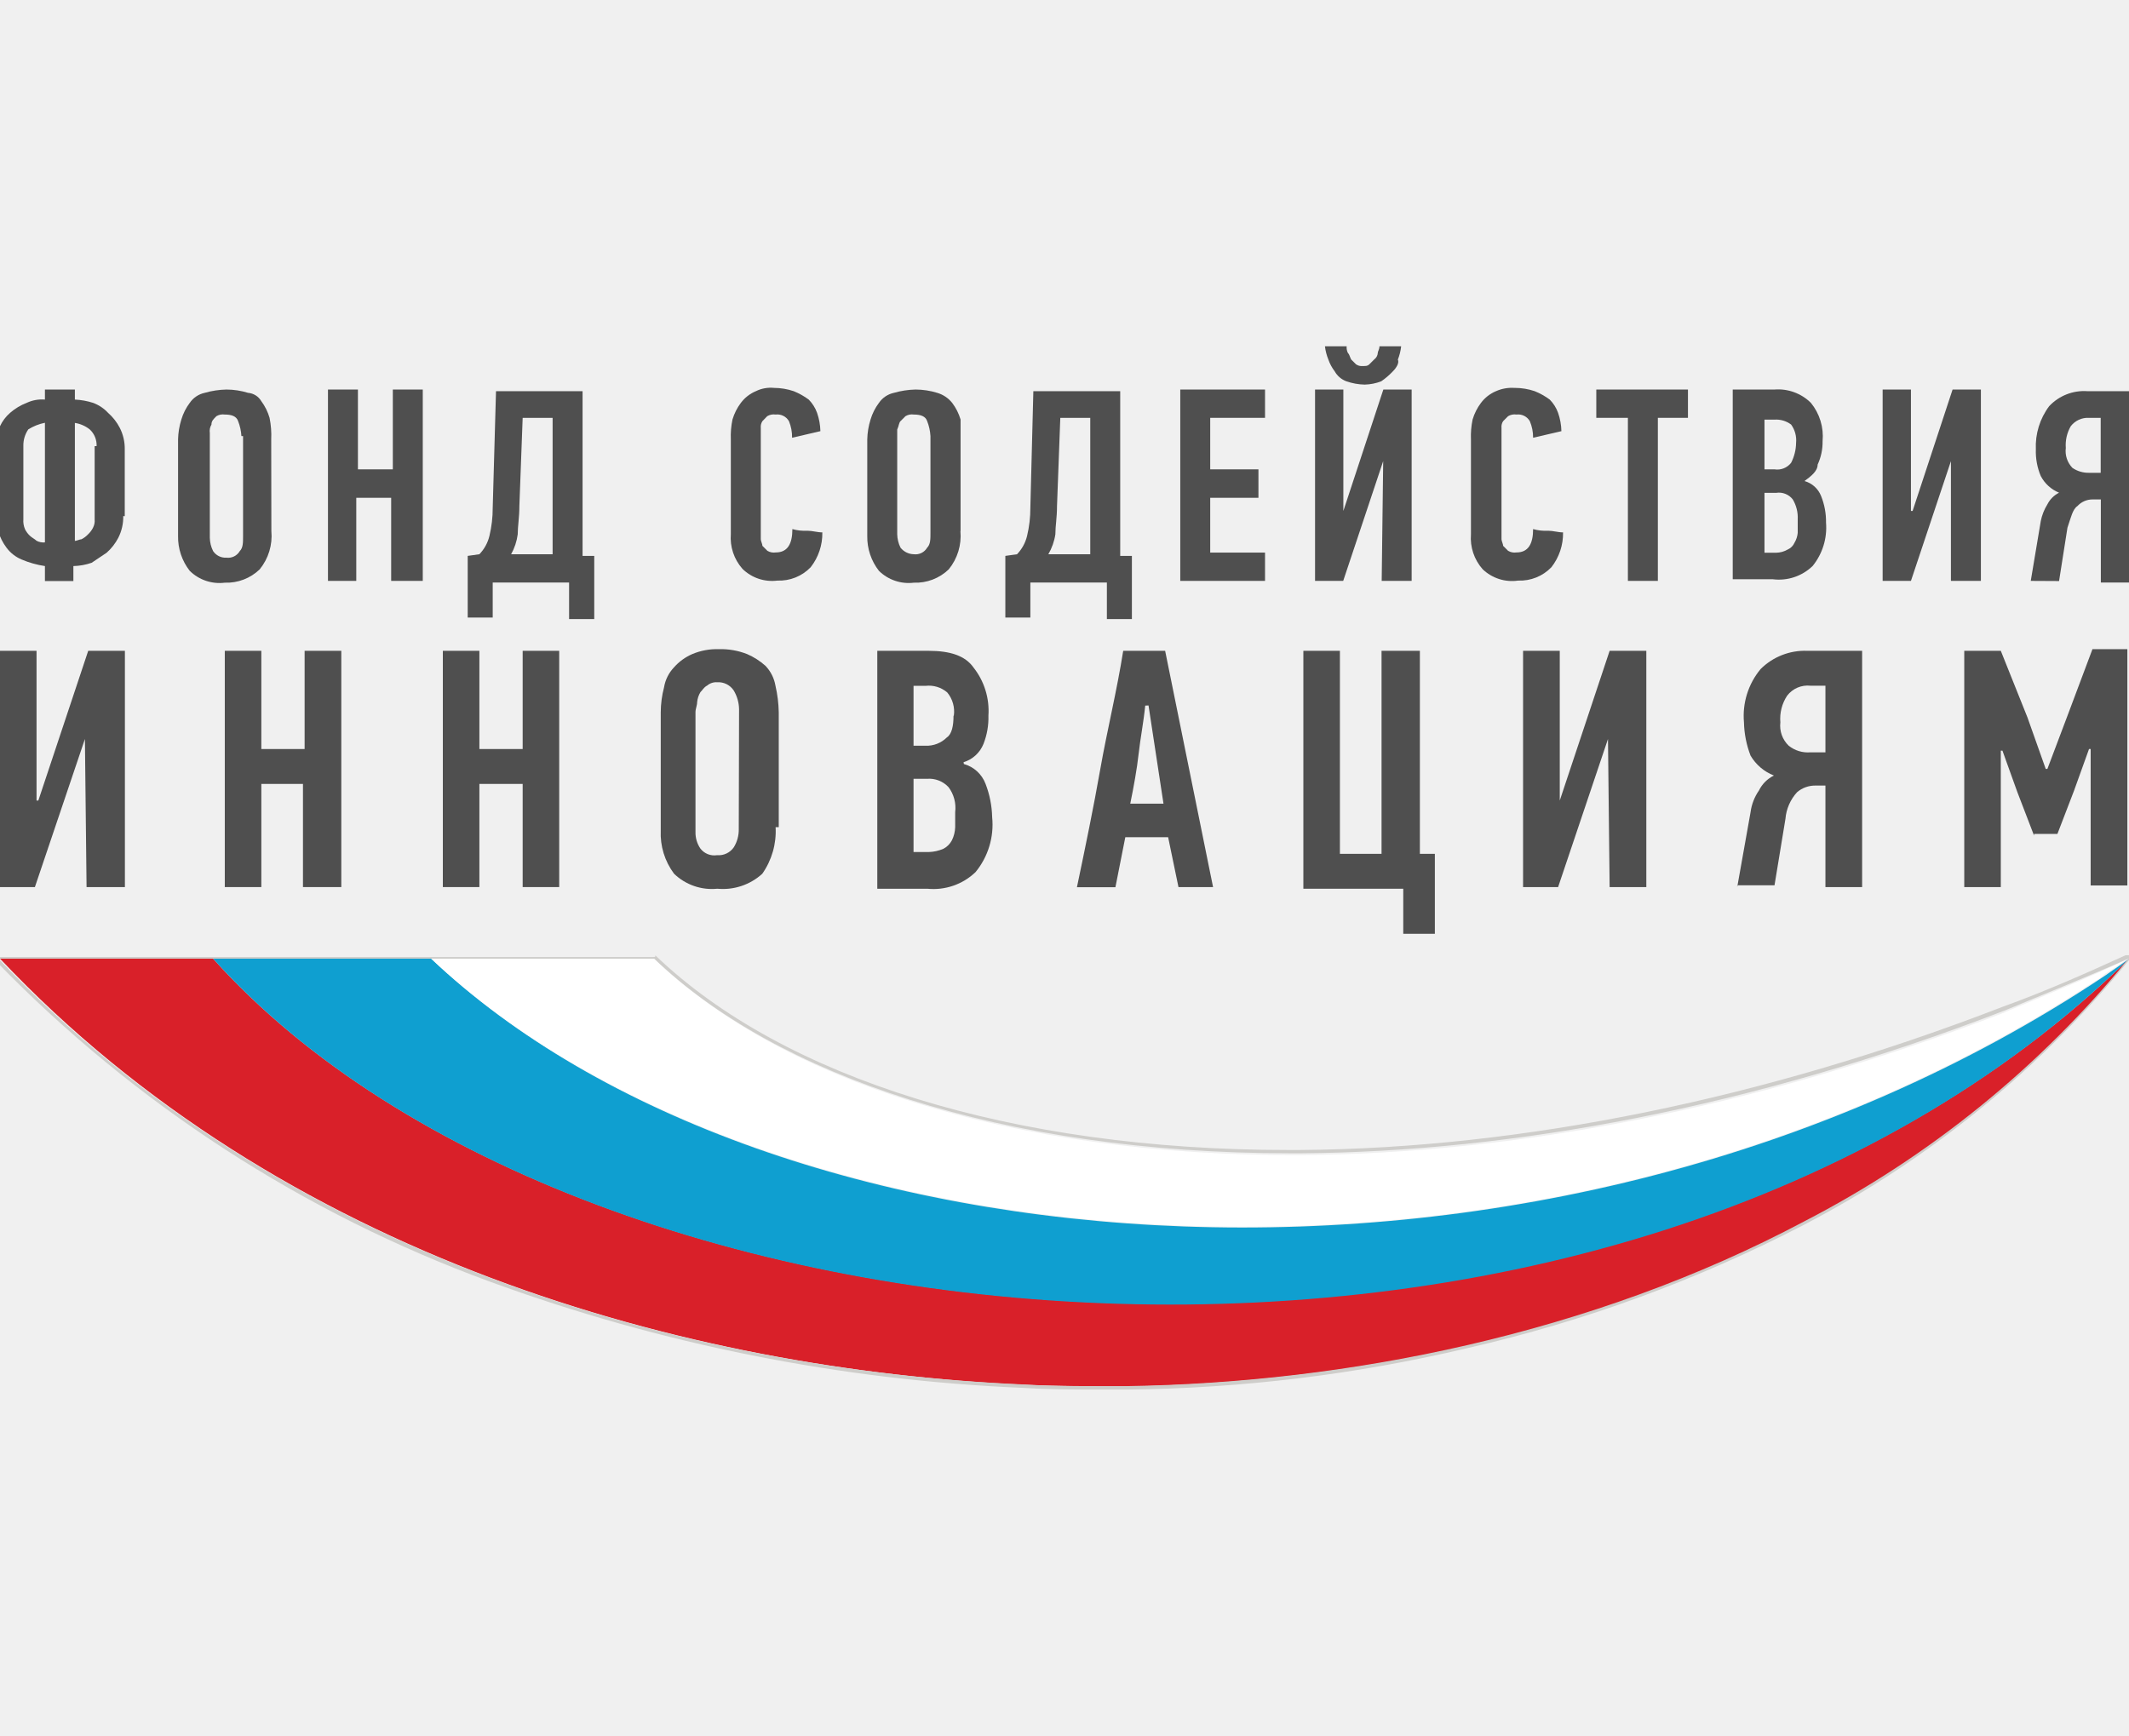
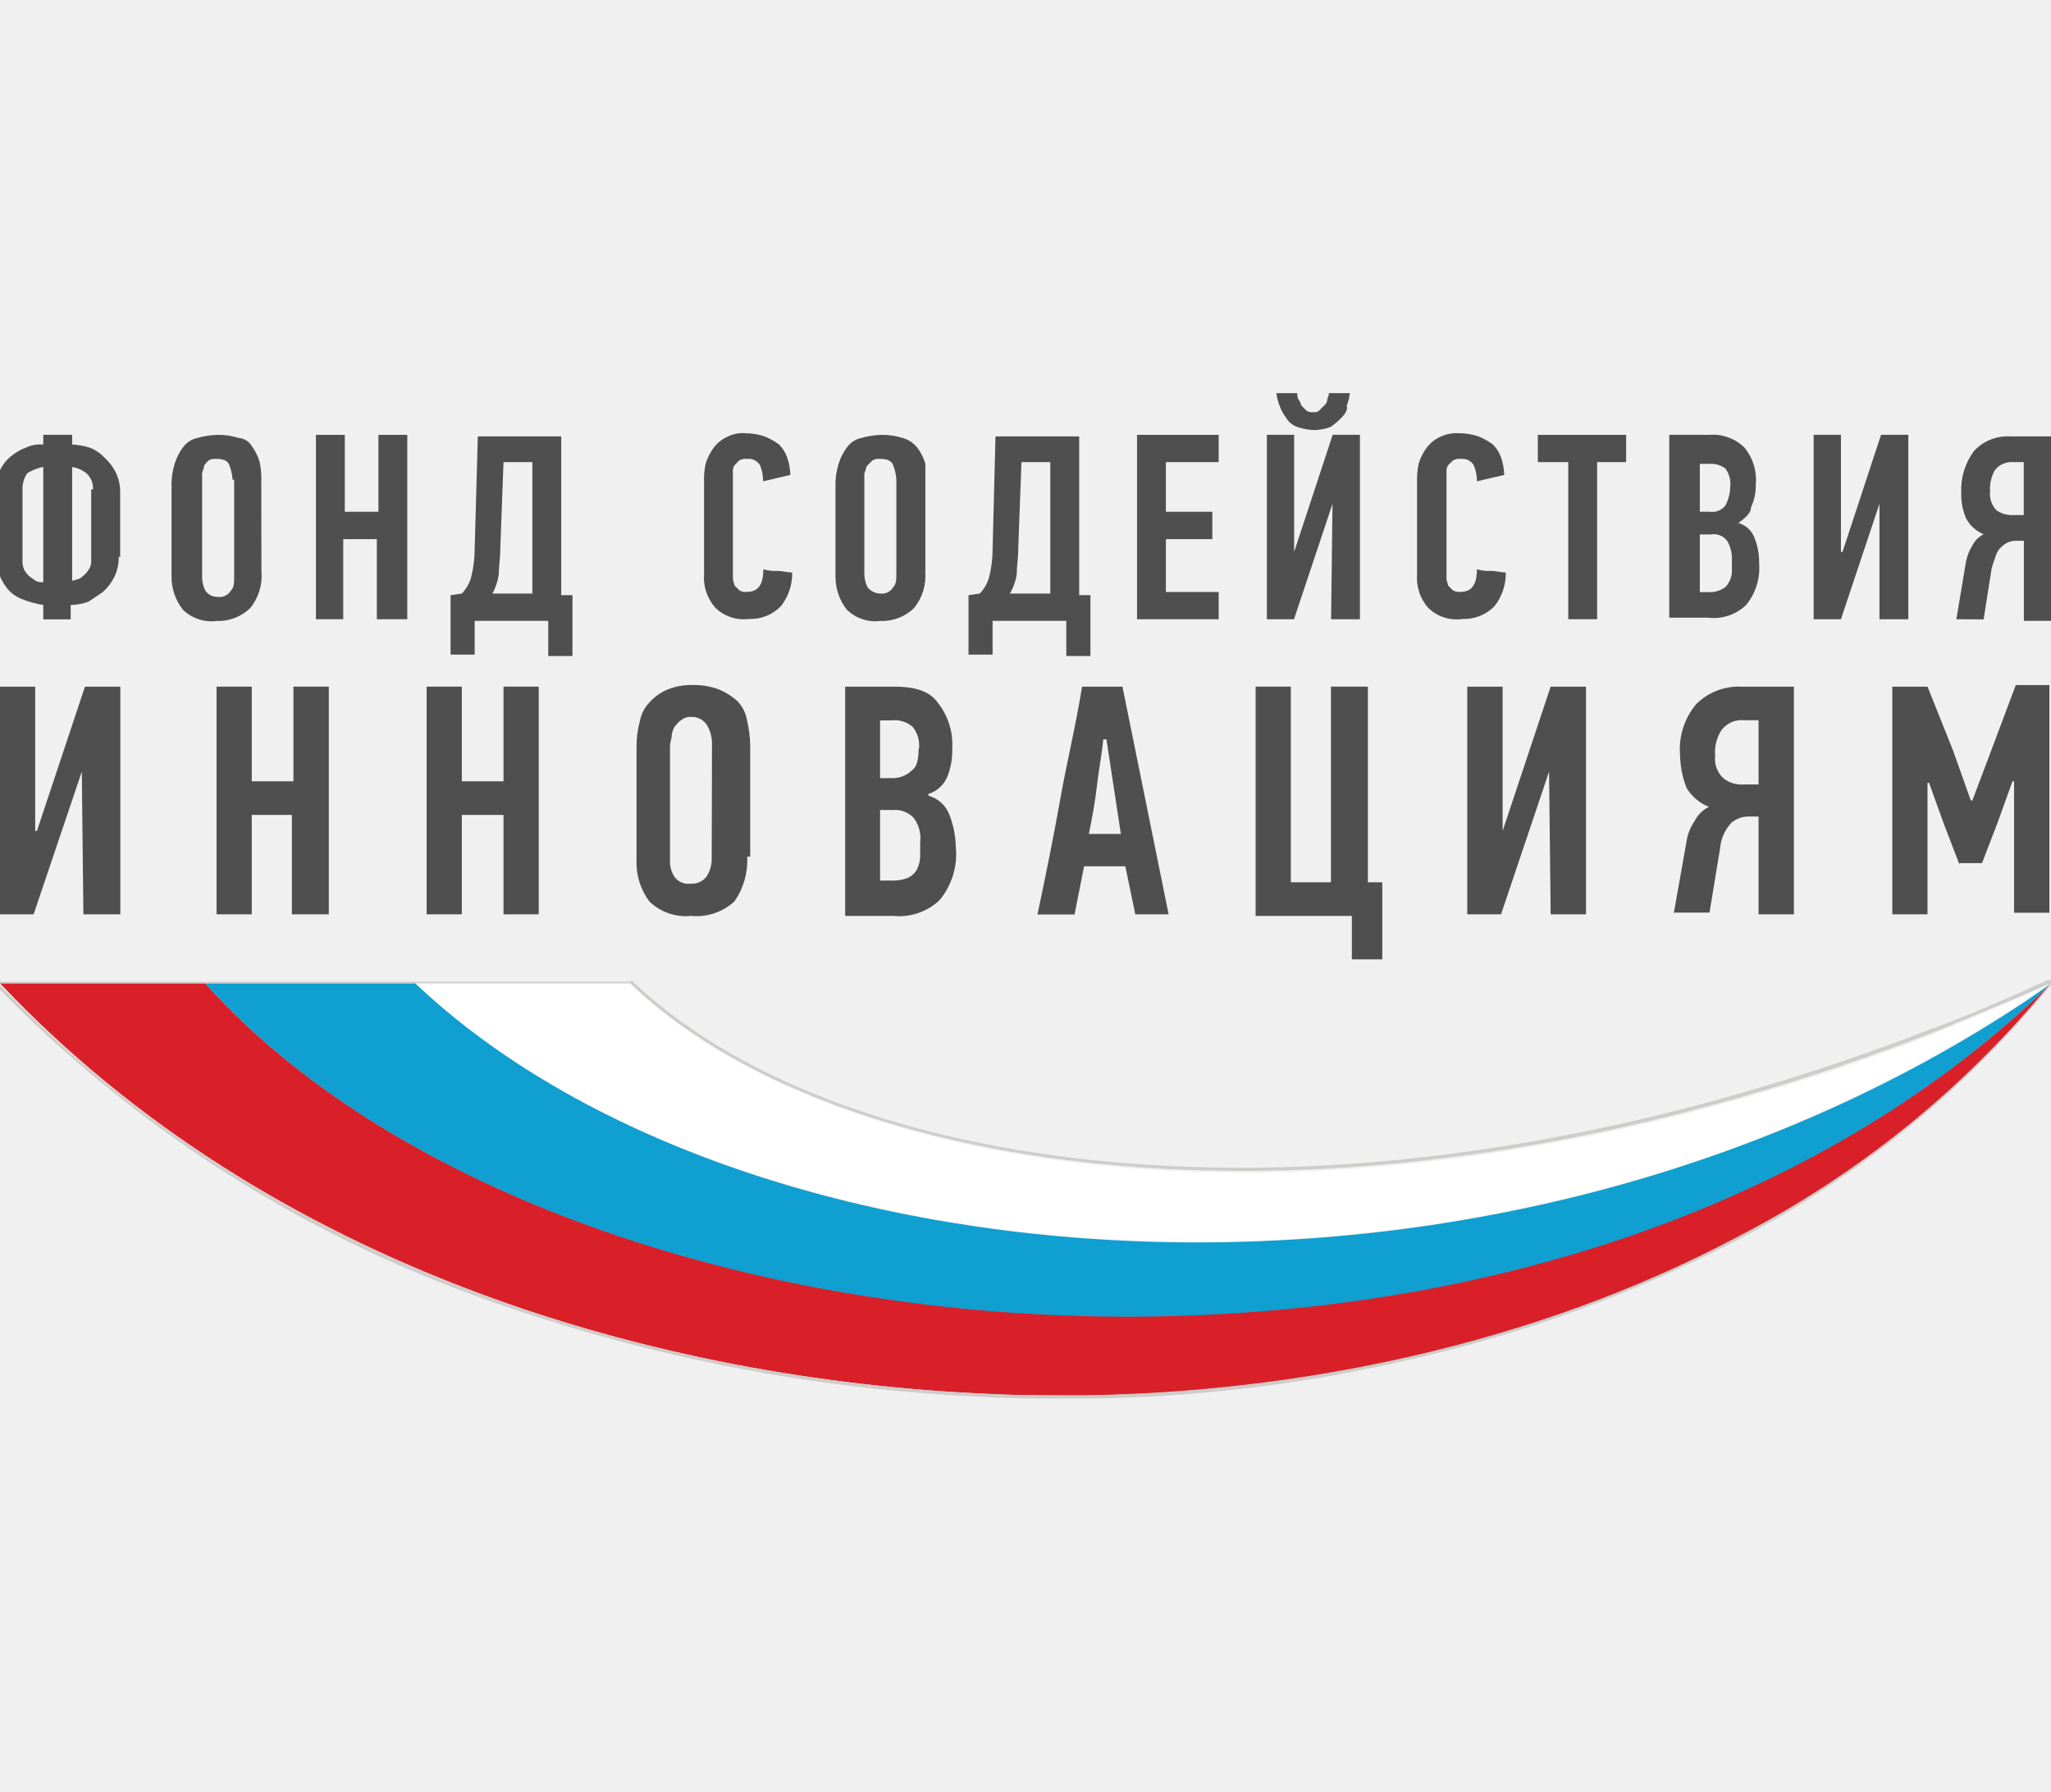
- <svg xmlns="http://www.w3.org/2000/svg" width="30.15mm" height="24.59mm" viewBox="0 0 142.16 69.69">
+ <svg xmlns="http://www.w3.org/2000/svg" width="28.15mm" height="24.59mm" viewBox="0 0 142.16 69.69">
  <g>
    <path d="M8.23,11.34a3.08,3.08,0,0,1-.33,1.45,3.48,3.48,0,0,1-.78,1l-1,.67a4,4,0,0,1-1.22.22v1H3v-1a6.35,6.35,0,0,1-1.56-.44,2.42,2.42,0,0,1-1-.78,3.5,3.5,0,0,1-.56-1.11,5.68,5.68,0,0,1-.22-1.45V6.78A3.08,3.08,0,0,1,0,5.34a2.66,2.66,0,0,1,.67-.89,3.67,3.67,0,0,1,1.11-.67A2.39,2.39,0,0,1,3,3.56V2.89H5v.67a4.74,4.74,0,0,1,1.22.22,2.62,2.62,0,0,1,1,.67,3.44,3.44,0,0,1,.78,1,3.06,3.06,0,0,1,.33,1.45v4.45ZM3,5.11a3.33,3.33,0,0,0-1.11.44,1.88,1.88,0,0,0-.33,1.11v4.89a1.41,1.41,0,0,0,.11.67,1.55,1.55,0,0,0,.33.44c.11.11.33.22.44.33a1,1,0,0,0,.56.11ZM6.45,6.67A1.43,1.43,0,0,0,6,5.56a2.1,2.1,0,0,0-1-.44V13c.11,0,.33-.11.44-.11a1.55,1.55,0,0,0,.44-.33,1.54,1.54,0,0,0,.33-.44,1,1,0,0,0,.11-.56V6.67Z" style="fill: #4f4f4f" />
    <path d="M18.12,12.34a3.53,3.53,0,0,1-.78,2.56,3.18,3.18,0,0,1-2.33.89A2.83,2.83,0,0,1,12.67,15a3.67,3.67,0,0,1-.78-2.33V6.22a4.82,4.82,0,0,1,.22-1.33,3.52,3.52,0,0,1,.56-1.11,1.62,1.62,0,0,1,1-.67,5.63,5.63,0,0,1,1.45-.22,4.92,4.92,0,0,1,1.44.22,1.13,1.13,0,0,1,.89.56A3.48,3.48,0,0,1,18,4.78a5.87,5.87,0,0,1,.11,1.45ZM16.12,6a3.25,3.25,0,0,0-.22-1c-.11-.33-.44-.44-.89-.44a.84.84,0,0,0-.56.11c-.22.22-.33.33-.33.56a.84.84,0,0,0-.11.56v7a2.08,2.08,0,0,0,.22.89,1,1,0,0,0,.89.44.9.9,0,0,0,.89-.44c.22-.22.22-.56.22-1V6Z" style="fill: #4f4f4f" />
    <polygon points="26.12 15.67 26.12 10.12 23.79 10.12 23.79 15.67 21.9 15.67 21.9 2.89 23.9 2.89 23.9 8.22 26.23 8.22 26.23 2.89 28.23 2.89 28.23 15.67 26.12 15.67" style="fill: #4f4f4f" />
    <path d="M32.9,15.67v2.45H31.23V14l.78-.11a2.65,2.65,0,0,0,.67-1.22,7.93,7.93,0,0,0,.22-1.89L33.12,3H38.9V14h.78v4.22H38V15.78H32.9Zm1.78-5c0,.78-.11,1.33-.11,1.89a3.75,3.75,0,0,1-.44,1.33H36.9V4.78h-2Z" style="fill: #4f4f4f" />
    <path d="M51.68,2.78A4.15,4.15,0,0,1,53,3a4.5,4.5,0,0,1,1,.56,2.42,2.42,0,0,1,.56.89,4,4,0,0,1,.22,1.22l-1.89.44A2.77,2.77,0,0,0,52.68,5a.9.9,0,0,0-.89-.44.83.83,0,0,0-.56.11L50.91,5a.67.67,0,0,0-.11.44v7.45c0,.11.11.33.11.44l.33.33a.83.83,0,0,0,.56.11c.78,0,1.11-.56,1.11-1.56a3.07,3.07,0,0,0,1,.11c.33,0,.67.11,1,.11a3.66,3.66,0,0,1-.78,2.33,2.92,2.92,0,0,1-2.22.89,2.82,2.82,0,0,1-2.33-.78,3.13,3.13,0,0,1-.78-2.33V6.22a5.41,5.41,0,0,1,.11-1.33,3.52,3.52,0,0,1,.56-1.11,2.42,2.42,0,0,1,1-.78,2.26,2.26,0,0,1,1.22-.22" style="fill: #4f4f4f" />
    <path d="M64.13,12.34a3.53,3.53,0,0,1-.78,2.56,3.18,3.18,0,0,1-2.33.89A2.83,2.83,0,0,1,58.69,15a3.68,3.68,0,0,1-.78-2.33V6.22a4.81,4.81,0,0,1,.22-1.33,3.5,3.5,0,0,1,.56-1.11,1.62,1.62,0,0,1,1-.67,5.63,5.63,0,0,1,1.45-.22,4.93,4.93,0,0,1,1.44.22,2,2,0,0,1,1,.67,3.48,3.48,0,0,1,.56,1.11v7.45ZM62.13,6a3.25,3.25,0,0,0-.22-1c-.11-.33-.44-.44-.89-.44a.83.83,0,0,0-.56.11L60.13,5c-.11.11-.11.33-.22.56v7a2.11,2.11,0,0,0,.22.89,1.16,1.16,0,0,0,.89.44.9.9,0,0,0,.89-.44c.22-.22.22-.56.22-1Z" style="fill: #4f4f4f" />
    <path d="M68.8,15.67v2.45H67.13V14l.78-.11a2.65,2.65,0,0,0,.67-1.22,7.93,7.93,0,0,0,.22-1.89L69,3H74.8V14h.78v4.22H73.91V15.78H68.8Zm1.78-5c0,.78-.11,1.33-.11,1.89A3.75,3.75,0,0,1,70,13.89H72.8V4.78h-2Z" style="fill: #4f4f4f" />
    <polygon points="78.81 15.67 78.81 2.89 84.47 2.89 84.47 4.78 80.81 4.78 80.81 8.22 84.03 8.22 84.03 10.12 80.81 10.12 80.81 13.78 84.47 13.78 84.47 15.67 78.81 15.67" style="fill: #4f4f4f" />
    <path d="M92.36,7.67l-2.67,8H87.81V2.89H89.7V11l2.67-8.11h1.89V15.67h-2ZM89.92,0A.84.84,0,0,0,90,.44c.11.11.11.22.22.44l.33.33a.67.67,0,0,0,.44.11c.22,0,.33,0,.44-.11l.33-.33A.58.58,0,0,0,92,.44c0-.11.11-.22.11-.44h1.45a3.48,3.48,0,0,1-.22.89c.11.22-.11.56-.33.78a4.84,4.84,0,0,1-.78.67,3.29,3.29,0,0,1-1.11.22,4,4,0,0,1-1.22-.22,1.49,1.49,0,0,1-.78-.67A2.81,2.81,0,0,1,88.7.89,3.44,3.44,0,0,1,88.47,0Z" style="fill: #4f4f4f" />
    <path d="M101.15,2.78a4.14,4.14,0,0,1,1.33.22,4.51,4.51,0,0,1,1,.56,2.43,2.43,0,0,1,.56.89,4,4,0,0,1,.22,1.22l-1.89.44A2.77,2.77,0,0,0,102.15,5a.9.9,0,0,0-.89-.44.83.83,0,0,0-.56.11l-.33.33a.67.67,0,0,0-.11.44v7.45c0,.11.11.33.11.44l.33.33a.83.83,0,0,0,.56.11c.78,0,1.11-.56,1.11-1.56a3.07,3.07,0,0,0,1,.11c.33,0,.67.11,1,.11a3.66,3.66,0,0,1-.78,2.33,2.92,2.92,0,0,1-2.22.89A2.83,2.83,0,0,1,99,14.89a3.14,3.14,0,0,1-.78-2.33V6.22a5.41,5.41,0,0,1,.11-1.33,3.5,3.5,0,0,1,.56-1.11,2.42,2.42,0,0,1,1-.78,2.6,2.6,0,0,1,1.22-.22" style="fill: #4f4f4f" />
    <polygon points="110.7 4.78 110.7 15.67 108.7 15.67 108.7 4.78 106.59 4.78 106.59 2.89 112.71 2.89 112.71 4.78 110.7 4.78" style="fill: #4f4f4f" />
    <path d="M120.49,9a1.68,1.68,0,0,1,1.11,1,4.59,4.59,0,0,1,.33,1.78,4.08,4.08,0,0,1-.89,2.89,3.24,3.24,0,0,1-2.67.89h-2.67V2.89h2.78a3.11,3.11,0,0,1,2.44.89,3.53,3.53,0,0,1,.78,2.56,3.56,3.56,0,0,1-.33,1.56c0,.44-.44.78-.89,1.11m-.55-2.56a1.79,1.79,0,0,0-.33-1.22,1.66,1.66,0,0,0-1.11-.33h-.67V8.22h.67a1.17,1.17,0,0,0,1.11-.44,3,3,0,0,0,.33-1.33m.11,5.11a2.37,2.37,0,0,0-.33-1.33,1.17,1.17,0,0,0-1.11-.44h-.78v4h.78a1.61,1.61,0,0,0,.78-.22.87.87,0,0,0,.44-.44,1.58,1.58,0,0,0,.22-.67Z" style="fill: #4f4f4f" />
    <polygon points="130.27 7.67 127.6 15.67 125.71 15.67 125.71 2.89 127.6 2.89 127.6 11 127.71 11 130.38 2.89 132.27 2.89 132.27 15.67 130.27 15.67 130.27 7.67" style="fill: #4f4f4f" />
    <path d="M135.6,15.67l.67-4a3.33,3.33,0,0,1,.44-1.11,1.75,1.75,0,0,1,.78-.78,2.41,2.41,0,0,1-1.22-1.11,4.21,4.21,0,0,1-.33-1.78A4.48,4.48,0,0,1,136.83,4a3.19,3.19,0,0,1,2.56-1h2.89V15.78h-2V10.23h-.56a1.36,1.36,0,0,0-1,.44c-.33.22-.44.78-.67,1.45l-.56,3.56Zm3.89-10.89a1.44,1.44,0,0,0-1.22.56,2.52,2.52,0,0,0-.33,1.45,1.62,1.62,0,0,0,.44,1.33,1.88,1.88,0,0,0,1.11.33h.78V4.78Z" style="fill: #4f4f4f" />
    <polygon points="5.67 26.23 2.33 36.12 0 36.12 0 20.34 2.44 20.34 2.44 30.34 2.56 30.34 5.89 20.34 8.34 20.34 8.34 36.12 5.78 36.12 5.67 26.23" style="fill: #4f4f4f" />
    <polygon points="20.23 36.12 20.23 29.23 17.45 29.23 17.45 36.12 15.01 36.12 15.01 20.34 17.45 20.34 17.45 26.9 20.34 26.9 20.34 20.34 22.79 20.34 22.79 36.12 20.23 36.12" style="fill: #4f4f4f" />
    <polygon points="34.9 36.12 34.9 29.23 32.01 29.23 32.01 36.12 29.57 36.12 29.57 20.34 32.01 20.34 32.01 26.9 34.9 26.9 34.9 20.34 37.34 20.34 37.34 36.12 34.9 36.12" style="fill: #4f4f4f" />
    <path d="M51.79,32.12a4.94,4.94,0,0,1-.89,3.11,3.9,3.9,0,0,1-3,1,3.64,3.64,0,0,1-2.89-1,4.48,4.48,0,0,1-.89-2.89V24.45a6.68,6.68,0,0,1,.22-1.67A2.53,2.53,0,0,1,45,21.45a3.47,3.47,0,0,1,1.22-.89A4.24,4.24,0,0,1,48,20.23a4.79,4.79,0,0,1,1.89.33,4.58,4.58,0,0,1,1.22.78,2.53,2.53,0,0,1,.67,1.33A8.57,8.57,0,0,1,52,24.45v7.67Zm-2.44-7.89A2.53,2.53,0,0,0,49,23a1.23,1.23,0,0,0-1.11-.56.93.93,0,0,0-.67.22c-.22.11-.33.33-.45.44a1.59,1.59,0,0,0-.22.67c0,.22-.11.44-.11.67v8a1.88,1.88,0,0,0,.33,1.11,1.17,1.17,0,0,0,1.11.44A1.23,1.23,0,0,0,49,33.46a2.24,2.24,0,0,0,.33-1.22Z" style="fill: #4f4f4f" />
    <path d="M64.36,27.9a2.17,2.17,0,0,1,1.45,1.33,6.6,6.6,0,0,1,.44,2.22,5,5,0,0,1-1.11,3.67,4.06,4.06,0,0,1-3.22,1.11H58.58V20.34H62c1.45,0,2.45.33,3,1.11a4.67,4.67,0,0,1,1,3.22,4.79,4.79,0,0,1-.33,1.89,2.09,2.09,0,0,1-1.33,1.22Zm-.67-3.22a2,2,0,0,0-.44-1.56,1.89,1.89,0,0,0-1.45-.44H61v4h.78a1.92,1.92,0,0,0,1.45-.56c.33-.22.44-.78.44-1.45m.11,6.45a2.31,2.31,0,0,0-.44-1.67,1.76,1.76,0,0,0-1.45-.56H61v4.89h1a2.66,2.66,0,0,0,1-.22,1.34,1.34,0,0,0,.56-.56,2.11,2.11,0,0,0,.22-.89Z" style="fill: #4f4f4f" />
    <path d="M78.69,36.12,78,32.79H75.14l-.33,1.67-.33,1.67H71.91c.56-2.67,1.11-5.33,1.56-7.89S74.58,23,75,20.34H77.8L81,36.12ZM76.47,24c-.11,1.11-.33,2.22-.44,3.22s-.33,2.22-.56,3.33h2.22l-1-6.56Z" style="fill: #4f4f4f" />
    <polygon points="94.81 20.34 94.81 33.9 95.81 33.9 95.81 39.24 93.7 39.24 93.7 36.23 87.03 36.23 87.03 20.34 89.47 20.34 89.47 33.9 92.25 33.9 92.25 20.34 94.81 20.34" style="fill: #4f4f4f" />
    <polygon points="107.37 26.23 104.04 36.12 101.7 36.12 101.7 20.34 104.15 20.34 104.15 30.34 107.48 20.34 109.93 20.34 109.93 36.12 107.48 36.12 107.37 26.23" style="fill: #4f4f4f" />
    <path d="M116,36.12l.89-5a3.29,3.29,0,0,1,.56-1.45,2.18,2.18,0,0,1,1-1,3.13,3.13,0,0,1-1.56-1.33,6.57,6.57,0,0,1-.44-2.22,4.89,4.89,0,0,1,1.11-3.56,4.18,4.18,0,0,1,3.11-1.22h3.67V36.12h-2.45V29.34h-.67a1.85,1.85,0,0,0-1.22.44,3,3,0,0,0-.78,1.78L118.49,36H116Zm4.89-13.45a1.73,1.73,0,0,0-1.56.67,2.81,2.81,0,0,0-.45,1.78,1.85,1.85,0,0,0,.56,1.56,2.05,2.05,0,0,0,1.45.44h1V22.67Z" style="fill: #4f4f4f" />
    <polygon points="135.82 32.68 134.71 29.79 133.71 27.01 133.6 27.01 133.6 36.12 131.16 36.12 131.16 20.34 133.6 20.34 135.38 24.79 136.6 28.23 136.71 28.23 138.05 24.68 139.72 20.23 142.05 20.23 142.05 36.01 139.6 36.01 139.6 26.9 139.49 26.9 138.49 29.68 137.38 32.57 135.82 32.57 135.82 32.68" style="fill: #4f4f4f" />
    <path d="M142.16,40.9h0c-34.34,33.57-103,27.79-127.93,0H0C18.78,60.8,45.79,68.36,68.47,69.36c2.33.11,4.67.11,6.89.11,14.67-.22,31-3.45,45.24-11A66.51,66.51,0,0,0,142.16,40.9" style="fill: #d92029" />
    <path d="M142.16,40.9h0c-.56.44-1.11.78-1.56,1.11C103.15,67,51.13,62.13,28.79,40.9H14.23c24.9,27.79,93.59,33.68,127.93,0" style="fill: #0f9fd0" />
    <path d="M133.94,44.46c-17,6.56-33,9.45-47,9.56-19.56.11-35-5.11-43.24-13.12H28.79c22.23,21,73.69,26,111,1.56a3.38,3.38,0,0,0,.78-.56c.56-.33,1-.67,1.56-1-2.78,1.33-5.56,2.45-8.23,3.56" style="fill: #fff" />
    <path d="M43.68,40.9c8.11,7.78,23.23,13,42.46,13h.78c14-.11,30-3,47-9.56,2.67-1.11,5.45-2.22,8.22-3.45a68.65,68.65,0,0,1-21.67,17.56c-14.23,7.56-30.57,10.78-45.24,11H73.58c-1.67,0-3.45,0-5.22-.11C45.68,68.36,18.78,60.8-.11,40.9H43.68m98.48,0h0m-98.48-.11H0c-.11,0-.11,0-.22.11v.22a88.31,88.31,0,0,0,32.9,21.34,117.69,117.69,0,0,0,35.68,7.11c1.78.11,3.45.11,5.22.11h1.67A103.09,103.09,0,0,0,98,66.91a94.52,94.52,0,0,0,22.45-8.23A69.44,69.44,0,0,0,142.16,41v-.33h-.22c-2.67,1.22-5.45,2.45-8.23,3.45-15.78,6.11-32,9.45-46.9,9.56H86c-18.34,0-33.68-4.78-42.24-13,0,.11,0,.11-.11.11" style="fill: #cecdca" />
  </g>
</svg>
